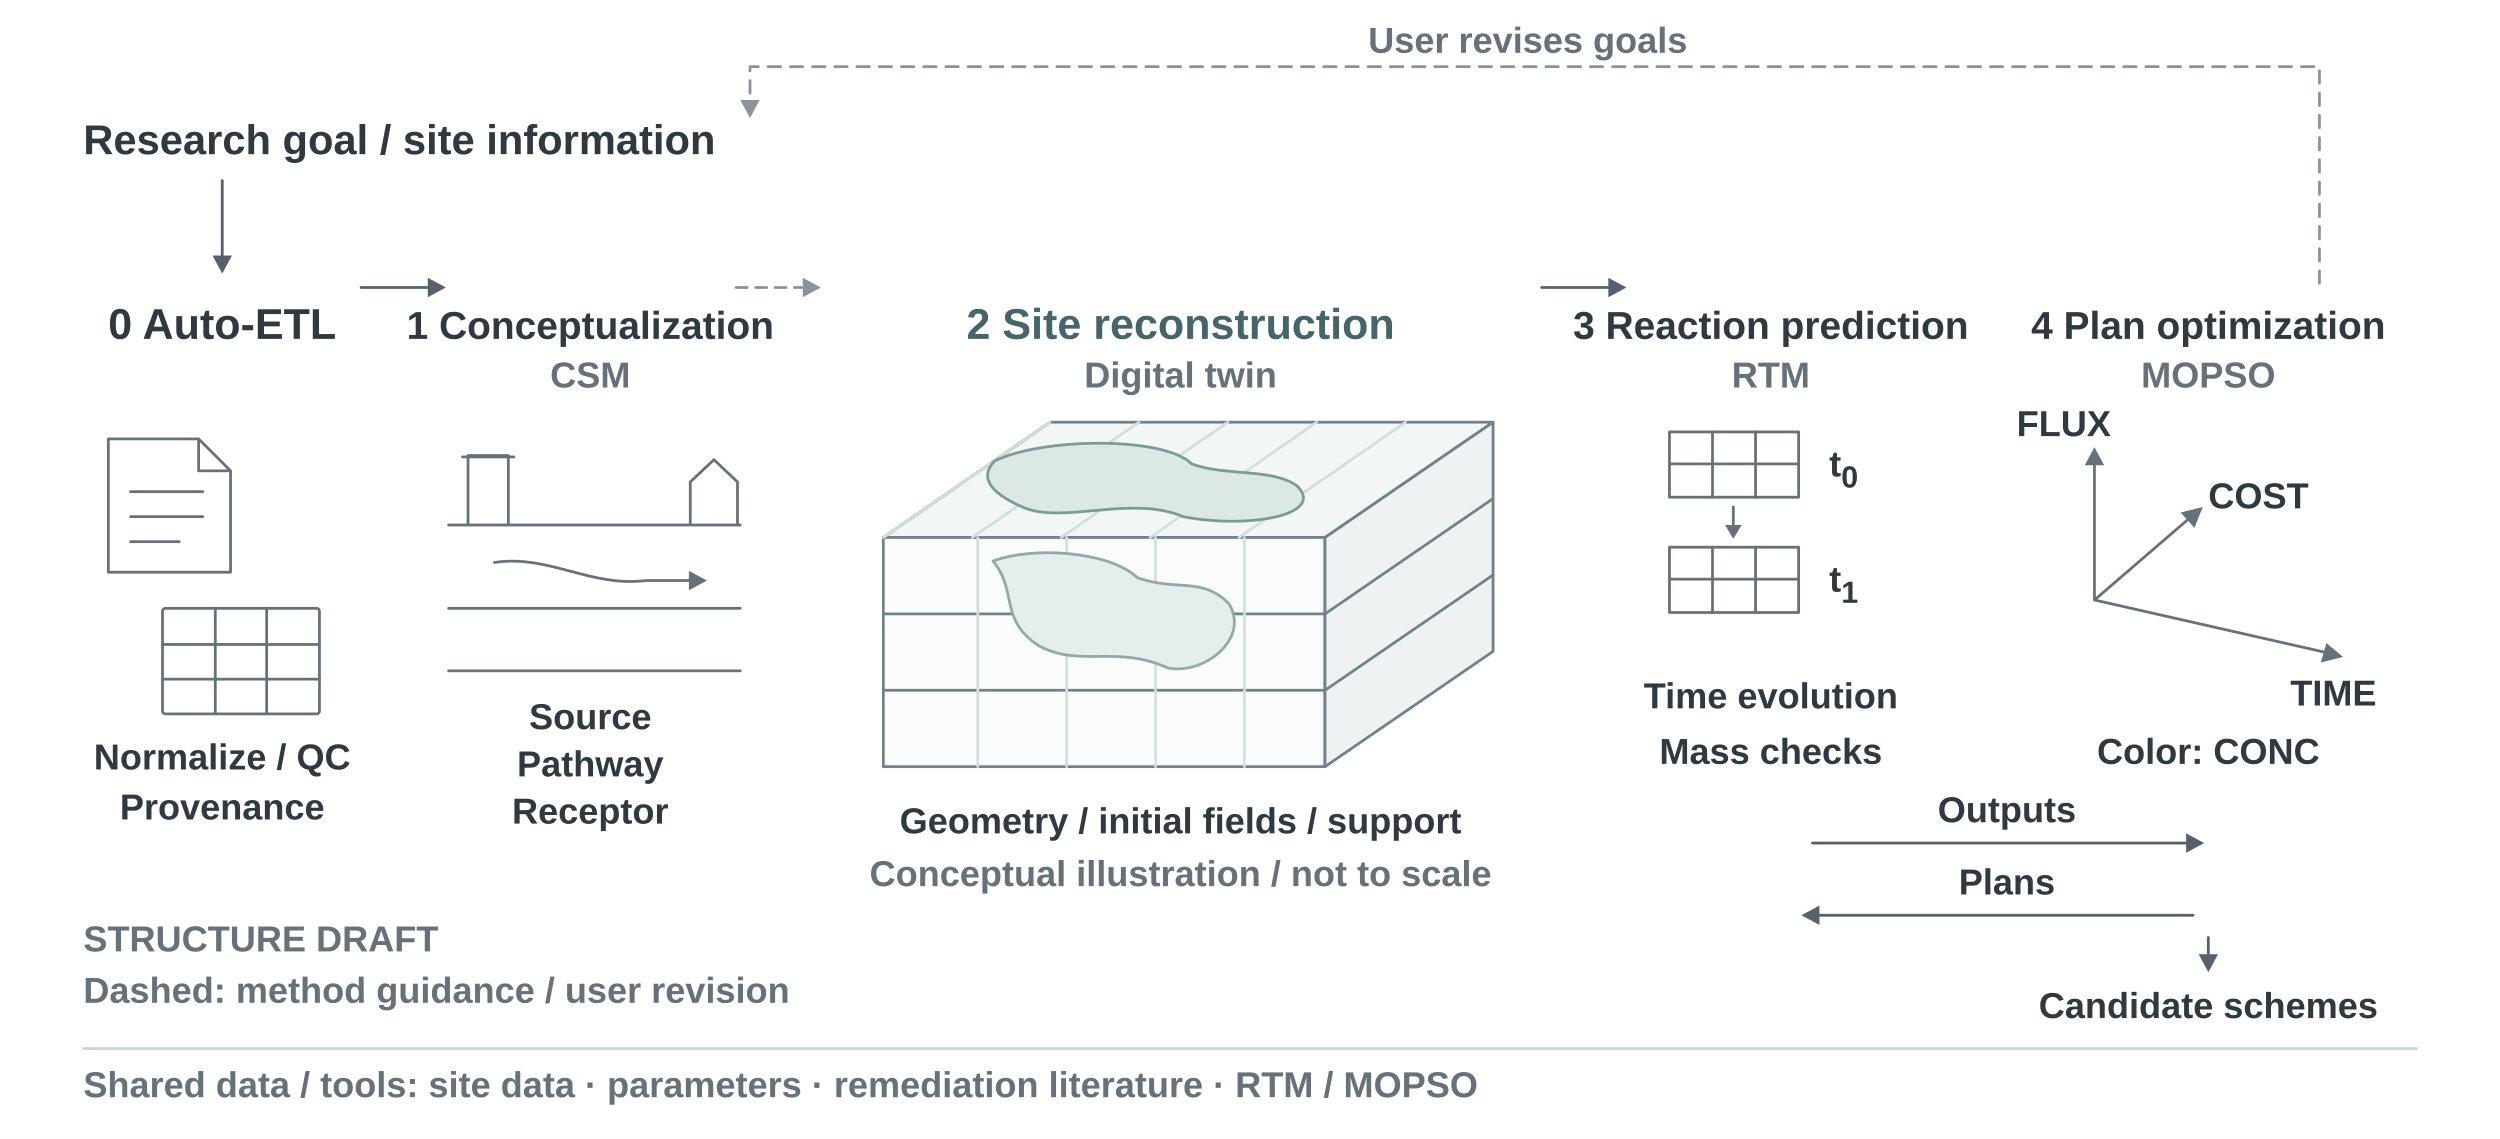
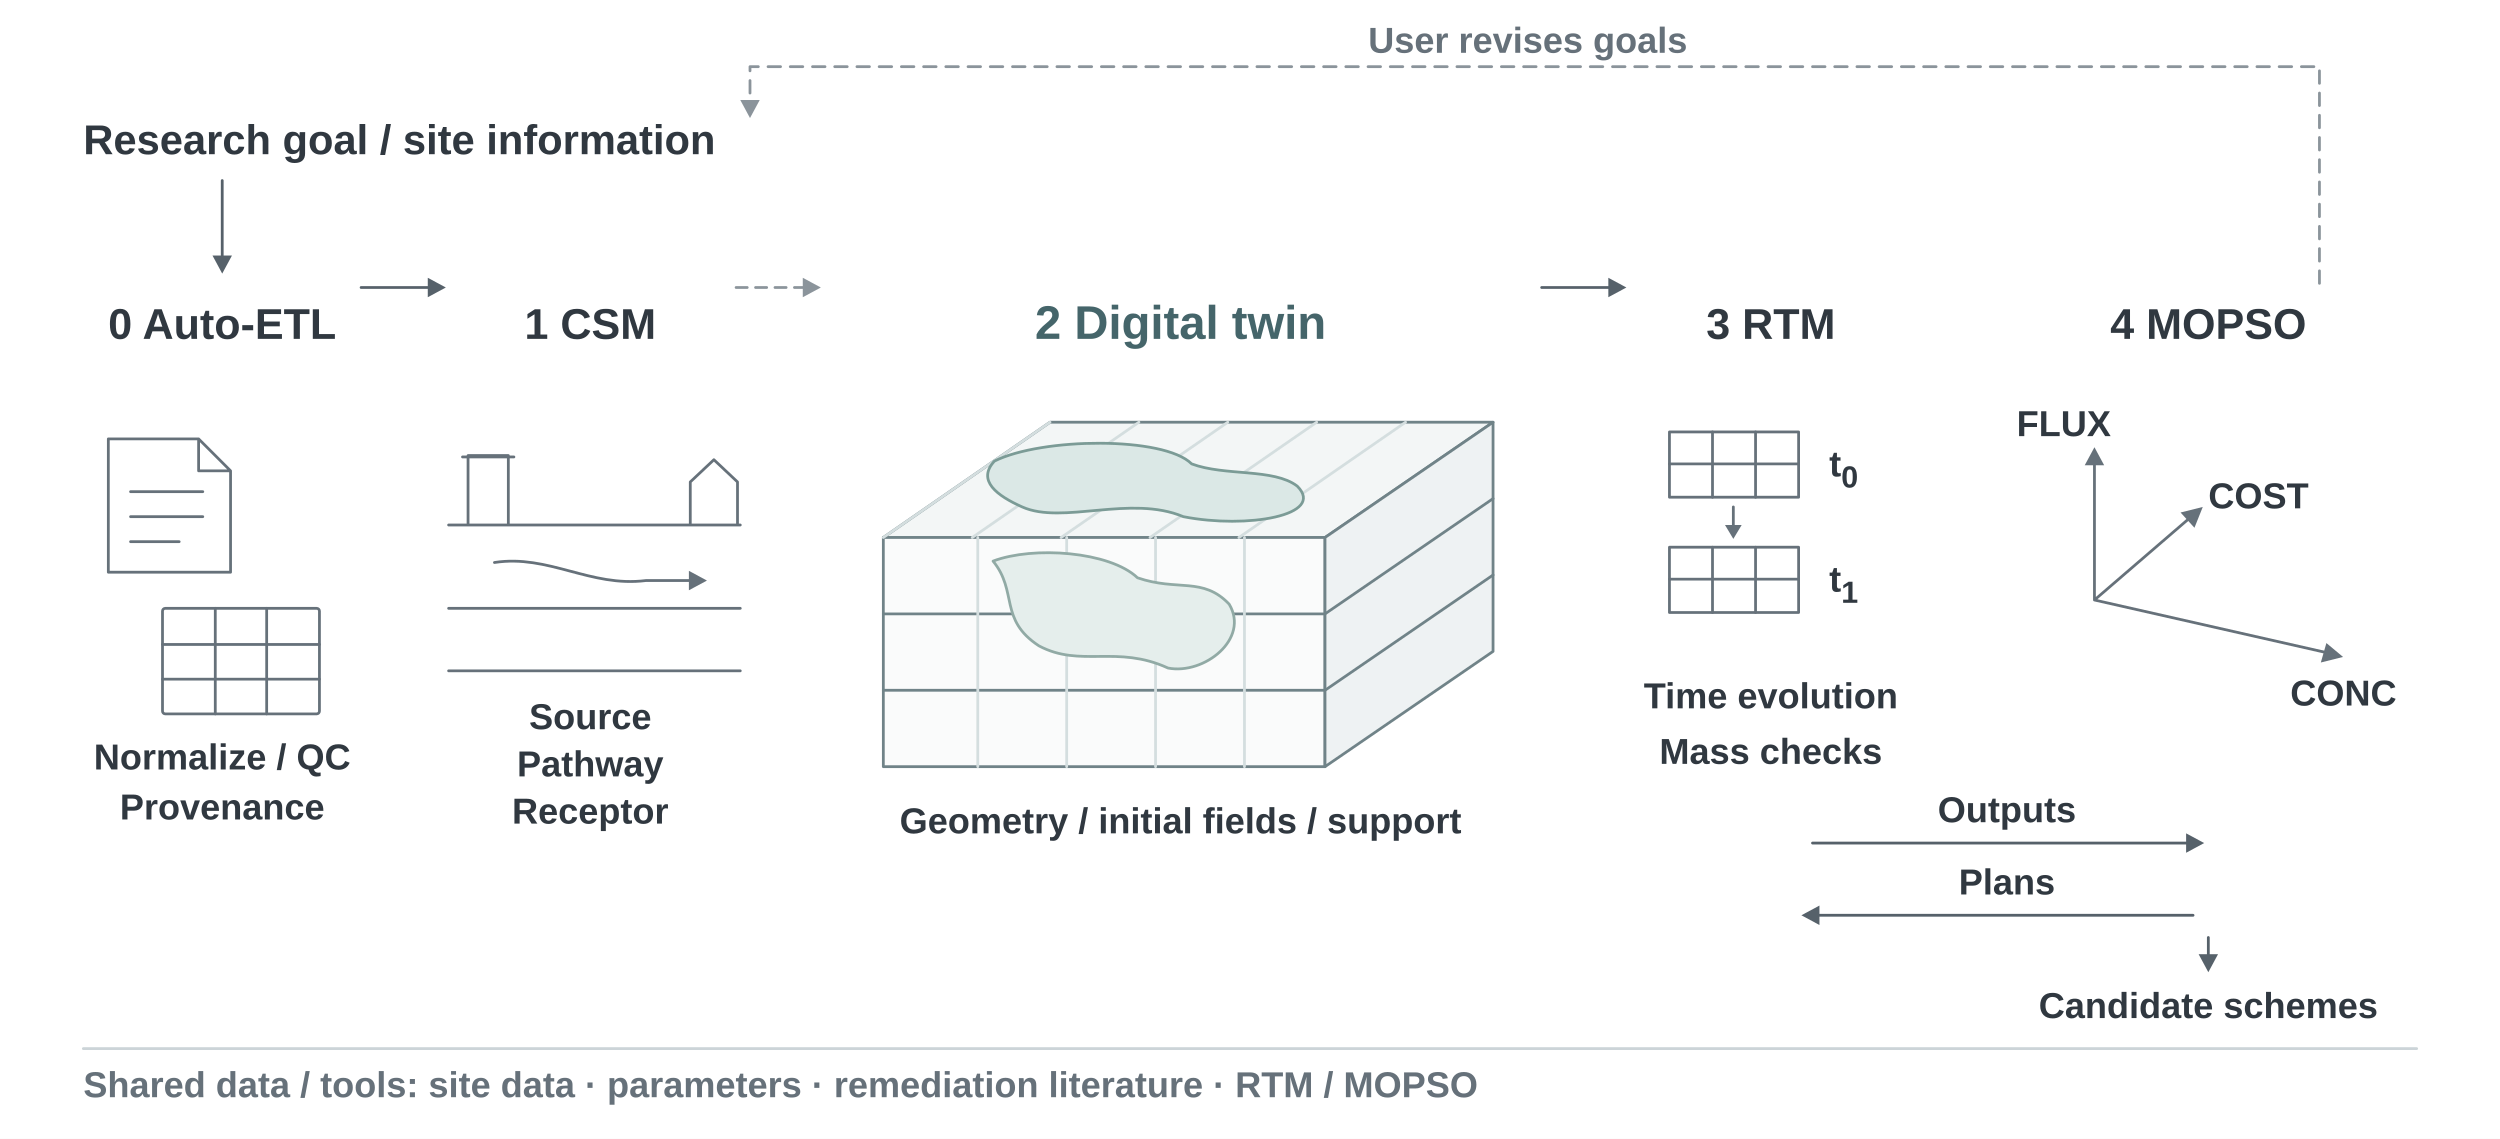
<svg xmlns="http://www.w3.org/2000/svg" width="180mm" height="82mm" viewBox="0 0 1800 820">
  <g id="canvas" font-family="Arial" font-weight="700" font-size="26" fill="#303840" stroke-linejoin="round" stroke-linecap="round">
    <rect width="1800" height="820" fill="white" />
    <g id="research-input" data-role="input">
      <text x="60" y="111" font-size="30">Research goal / site information</text>
      <path d="M160 130 L160 189" fill="none" stroke="#56616a" stroke-width="2" />
      <polygon points="160,197 153,184 167,184" fill="#56616a" />
    </g>
    <g id="user-feedback" data-source="decision" data-target="research-input" data-status="manual" stroke="#8b949b" stroke-width="2" stroke-dasharray="9 7" fill="none">
      <path d="M1670 204 L1670 48 L540 48 L540 77" />
      <polygon points="540,85 533,72 547,72" fill="#8b949b" stroke="none" />
      <text x="1100" y="38" text-anchor="middle" fill="#66717a" stroke="none">User revises goals</text>
    </g>
    <g id="etl" data-role="module" data-width="200">
      <text x="160" y="244" text-anchor="middle" font-size="31">0 Auto-ETL</text>
      <g id="etl-documents" stroke="#66717a" stroke-width="2" fill="none">
        <path d="M78 316 L143 316 L166 339 L166 412 L78 412 Z M143 316 L143 339 L166 339" />
        <path d="M94 354 L146 354 M94 372 L146 372 M94 390 L129 390" />
        <rect x="117" y="438" width="113" height="76" rx="2" fill="white" />
        <path d="M117 464 L230 464 M117 489 L230 489 M155 438 L155 514 M192 438 L192 514" />
      </g>
      <text x="160" y="554" text-anchor="middle">Normalize / QC</text>
      <text x="160" y="590" text-anchor="middle">Provenance</text>
    </g>
    <g id="csm" data-role="module" data-width="210">
-       <text id="csm-process-title" data-role="process-title" x="425" y="244" text-anchor="middle" font-size="28">1 Conceptualization</text>
-       <text id="csm-method-label" data-role="method-label" x="425" y="279" text-anchor="middle" fill="#66717a">CSM</text>
+       <text id="csm-method-label" data-role="module-title" x="425" y="244" text-anchor="middle" font-size="31">1 CSM</text>
      <g id="csm-profile" stroke="#66717a" stroke-width="2" fill="none">
        <path d="M323 378 L533 378 M323 438 L533 438 M323 483 L533 483" />
        <path d="M337 377 L337 328 L366 328 L366 377 M333 329 L370 329" />
        <path d="M356 405 C395 399 425 423 465 418 L502 418" />
        <polygon points="509,418 496,411 496,425" fill="#66717a" stroke="none" />
        <path d="M497 377 L497 347 L514 331 L531 347 L531 377" />
      </g>
      <text x="425" y="525" text-anchor="middle">Source</text>
      <text x="425" y="559" text-anchor="middle">Pathway</text>
      <text x="425" y="593" text-anchor="middle">Receptor</text>
    </g>
    <g id="twin" data-role="module" data-width="520">
-       <text id="twin-process-title" data-role="process-title" x="850" y="244" text-anchor="middle" font-size="31" fill="#45656a">2 Site reconstruction</text>
-       <text id="twin-method-label" data-role="method-label" x="850" y="279" text-anchor="middle" fill="#66717a">Digital twin</text>
+       <text id="twin-method-label" data-role="module-title" x="850" y="244" text-anchor="middle" font-size="34" fill="#45656a">2 Digital twin</text>
      <g id="conceptual-soil-block" stroke="#708388" stroke-width="2" fill="none">
        <path d="M636 387 L954 387 L1075 304 L756 304 Z" fill="#f3f6f6" />
        <path d="M636 387 L954 387 L954 552 L636 552 Z" fill="#fafbfb" />
        <path d="M954 387 L1075 304 L1075 469 L954 552 Z" fill="#eef2f3" />
        <path d="M636 442 L954 442 L1075 359 M636 497 L954 497 L1075 414" />
        <path d="M704 387 L704 552 M768 387 L768 552 M832 387 L832 552 M896 387 L896 552" stroke="#d4dedf" />
        <path d="M756 304 L636 387 M820 304 L700 387 M884 304 L764 387 M948 304 L828 387 M1012 304 L892 387" stroke="#d4dedf" />
        <path d="M716 332 C750 315 838 314 858 334 C882 343 917 337 934 350 C955 371 898 381 852 372 C814 356 765 378 736 365 C718 357 703 346 716 332 Z" fill="#dbe8e6" stroke="#7b9b96" />
        <path d="M715 404 C744 393 799 397 819 416 C848 426 866 415 885 435 C900 460 867 486 841 481 C804 464 778 481 748 465 C719 446 733 426 715 404 Z" fill="#e5eeec" stroke="#91aaa5" />
      </g>
      <text x="850" y="600" text-anchor="middle">Geometry / initial fields / support</text>
-       <text x="850" y="638" text-anchor="middle" fill="#66717a">Conceptual illustration / not to scale</text>
    </g>
    <g id="rtm" data-role="module" data-width="210">
-       <text id="rtm-process-title" data-role="process-title" x="1275" y="244" text-anchor="middle" font-size="28">3 Reaction prediction</text>
-       <text id="rtm-method-label" data-role="method-label" x="1275" y="279" text-anchor="middle" fill="#66717a">RTM</text>
+       <text id="rtm-method-label" data-role="module-title" x="1275" y="244" text-anchor="middle" font-size="31">3 RTM</text>
      <g id="rtm-time-states" stroke="#66717a" stroke-width="2" fill="none">
        <rect x="1202" y="311" width="93" height="47" />
        <path d="M1233 311 L1233 358 M1264 311 L1264 358 M1202 334 L1295 334" />
        <rect x="1202" y="394" width="93" height="47" />
        <path d="M1233 394 L1233 441 M1264 394 L1264 441 M1202 417 L1295 417" />
        <path d="M1248 365 L1248 382" />
        <polygon points="1248,388 1242,378 1254,378" fill="#66717a" stroke="none" />
      </g>
      <text id="rtm-time-0" x="1317" y="343" data-time-index="0">t<tspan font-size="22" dy="8">0</tspan>
      </text>
      <text id="rtm-time-1" x="1317" y="426" data-time-index="1">t<tspan font-size="22" dy="8">1</tspan>
      </text>
      <text id="rtm-summary-time" x="1275" y="510" text-anchor="middle">Time evolution</text>
      <text id="rtm-summary-mass" x="1275" y="550" text-anchor="middle">Mass checks</text>
    </g>
    <g id="decision" data-role="module" data-width="300">
-       <text id="decision-process-title" data-role="process-title" x="1590" y="244" text-anchor="middle" font-size="28">4 Plan optimization</text>
-       <text id="decision-method-label" data-role="method-label" x="1590" y="279" text-anchor="middle" fill="#66717a">MOPSO</text>
+       <text id="decision-method-label" data-role="module-title" x="1590" y="244" text-anchor="middle" font-size="31">4 MOPSO</text>
      <g id="decision-axes" data-state="empty-placeholder" stroke="#66717a" stroke-width="2" fill="none">
        <path d="M1508 432 L1680 471 M1508 432 L1580 370 M1508 432 L1508 329" />
        <polygon points="1687,473 1675,463 1671,477" fill="#66717a" stroke="none" />
        <polygon points="1586,365 1570,369 1580,380" fill="#66717a" stroke="none" />
        <polygon points="1508,322 1501,335 1515,335" fill="#66717a" stroke="none" />
-         <text x="1649" y="508" fill="#303840" stroke="none">TIME</text>
+         <text id="decision-axis-conc" x="1649" y="508" fill="#303840" stroke="none">CONC</text>
        <text x="1590" y="366" fill="#303840" stroke="none">COST</text>
        <text x="1452" y="314" fill="#303840" stroke="none">FLUX</text>
      </g>
-       <text id="decision-color-key" x="1590" y="550" text-anchor="middle">Color: CONC</text>
    </g>
    <g id="etl-to-csm" data-source="etl" data-target="csm" stroke="#56616a" stroke-width="2" fill="none">
      <path d="M260 207 L313 207" />
      <polygon points="321,207 308,200 308,214" fill="#56616a" stroke="none" />
    </g>
    <g id="csm-to-twin" data-source="csm" data-target="twin" data-status="method-guidance" stroke="#8b949b" stroke-width="2" stroke-dasharray="8 6" fill="none">
      <path d="M530 207 L583 207" />
      <polygon points="591,207 578,200 578,214" fill="#8b949b" stroke="none" />
    </g>
    <g id="twin-to-rtm" data-source="twin" data-target="rtm" stroke="#56616a" stroke-width="2" fill="none">
      <path d="M1110 207 L1163 207" />
      <polygon points="1171,207 1158,200 1158,214" fill="#56616a" stroke="none" />
    </g>
    <g id="rtm-to-decision" data-source="rtm" data-target="decision" stroke="#56616a" stroke-width="2" fill="none">
      <path d="M1305 607 L1579 607" />
      <polygon points="1587,607 1574,600 1574,614" fill="#56616a" stroke="none" />
      <text id="model-response-label" x="1445" y="592" text-anchor="middle" fill="#303840" stroke="none">Outputs</text>
    </g>
    <g id="decision-to-rtm" data-source="decision" data-target="rtm" stroke="#56616a" stroke-width="2" fill="none">
      <path d="M1579 659 L1305 659" />
      <polygon points="1297,659 1310,652 1310,666" fill="#56616a" stroke="none" />
      <text id="candidate-request-label" x="1445" y="644" text-anchor="middle" fill="#303840" stroke="none">Plans</text>
    </g>
    <g id="decision-output" data-role="output" data-source="decision" data-target="output">
      <path d="M1590 675 L1590 692" stroke="#56616a" stroke-width="2" fill="none" />
      <polygon points="1590,700 1583,687 1597,687" fill="#56616a" />
      <text id="candidate-schemes-label" x="1590" y="733" text-anchor="middle">Candidate schemes</text>
    </g>
    <g id="shared-resources" data-role="resources">
      <path d="M60 755 L1740 755" stroke="#ccd4d8" stroke-width="2" />
      <text x="60" y="790" fill="#66717a">Shared data / tools: site data · parameters · remediation literature · RTM / MOPSO</text>
    </g>
-     <text id="draft-label" x="60" y="685" fill="#66717a">STRUCTURE DRAFT</text>
-     <text id="guidance-key" x="60" y="722" fill="#66717a">Dashed: method guidance / user revision</text>
  </g>
</svg>
